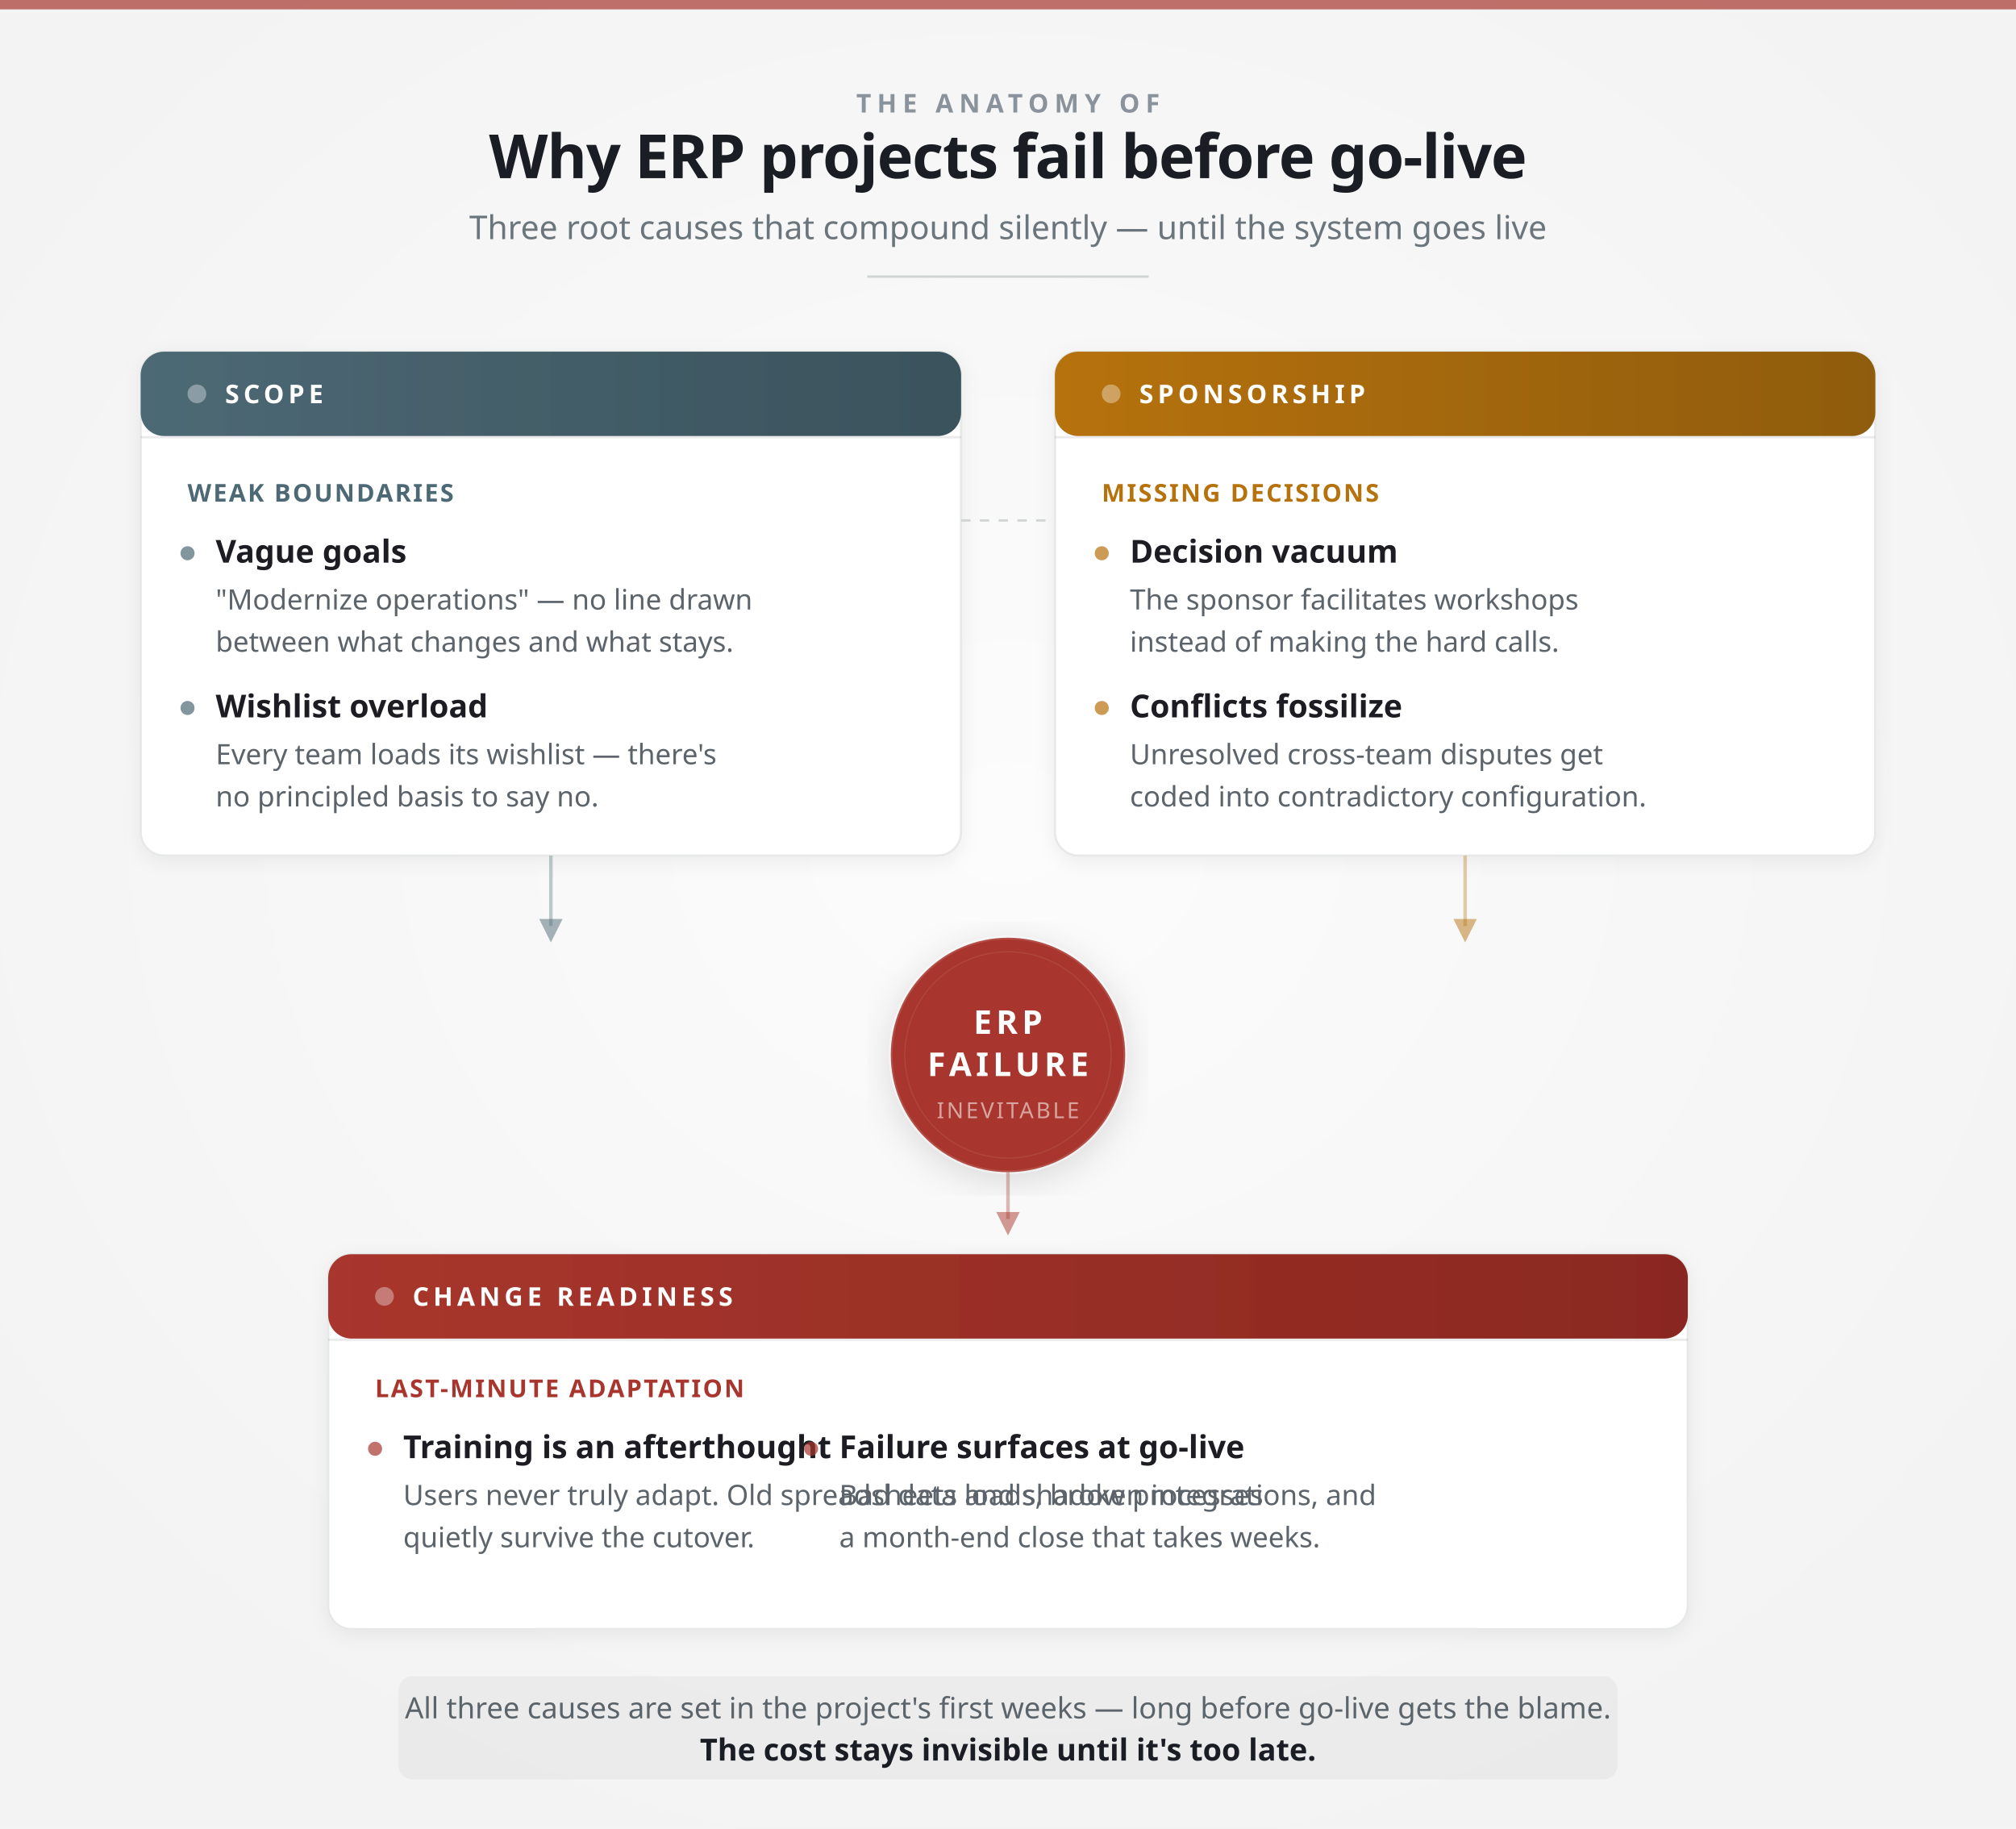
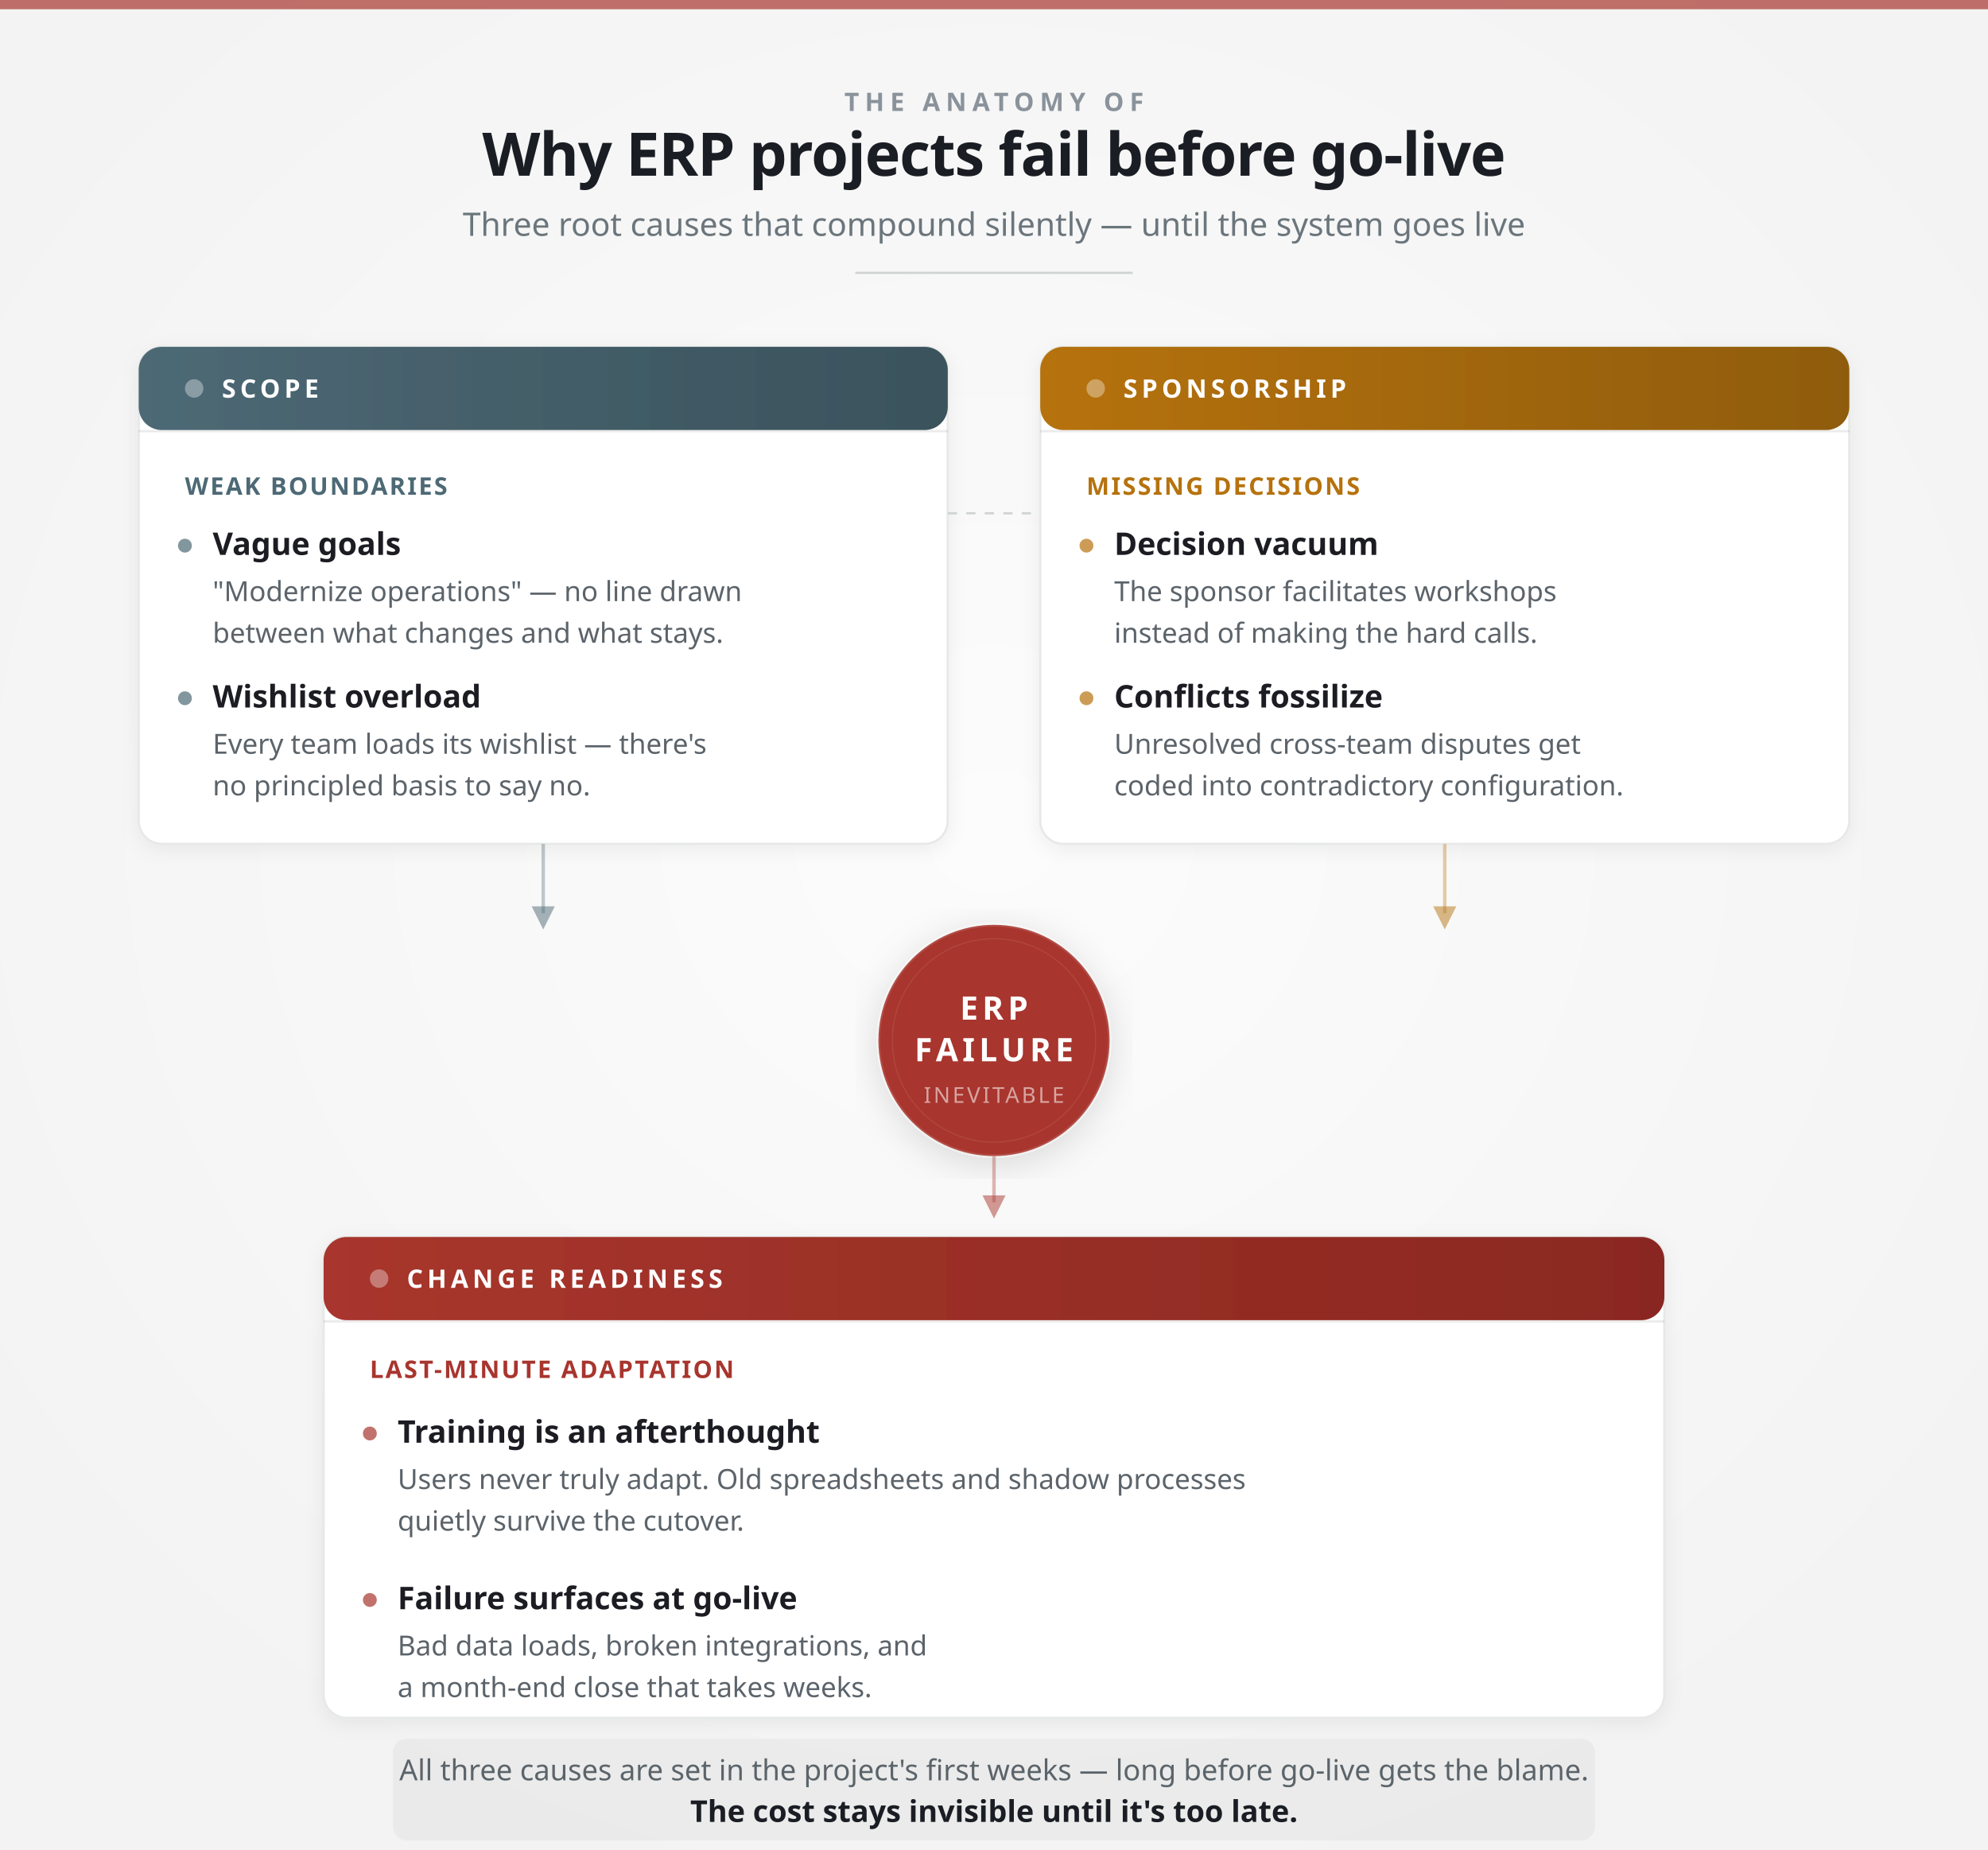
- <svg xmlns="http://www.w3.org/2000/svg" viewBox="0 0 860 780" font-family="'Segoe UI',system-ui,-apple-system,sans-serif">
+ <svg xmlns="http://www.w3.org/2000/svg" viewBox="0 0 860 800" font-family="'Segoe UI',system-ui,-apple-system,sans-serif">
  <defs>
    <radialGradient id="bgGrad" cx="50%" cy="45%" r="60%">
      <stop offset="0%" stop-color="#fcfcfc" />
      <stop offset="100%" stop-color="#f2f3f2" />
    </radialGradient>
    <linearGradient id="scopeGrad" x1="0" y1="0" x2="1" y2="0">
      <stop offset="0%" stop-color="#4d6975" />
      <stop offset="100%" stop-color="#3a525c" />
    </linearGradient>
    <linearGradient id="sponsorGrad" x1="0" y1="0" x2="1" y2="0">
      <stop offset="0%" stop-color="#b6720f" />
      <stop offset="100%" stop-color="#8f5c08" />
    </linearGradient>
    <linearGradient id="changeGrad" x1="0" y1="0" x2="1" y2="0">
      <stop offset="0%" stop-color="#a8362d" />
      <stop offset="100%" stop-color="#8a2820" />
    </linearGradient>
    <filter id="shadow">
      <feDropShadow dx="0" dy="2" stdDeviation="4" flood-color="#14171b" flood-opacity=".06" />
    </filter>
    <filter id="shadowDeep">
      <feDropShadow dx="0" dy="3" stdDeviation="8" flood-color="#14171b" flood-opacity=".14" />
    </filter>
  </defs>
-   <rect width="860" height="780" fill="url(#bgGrad)" rx="0" />
+   <rect width="860" height="800" fill="url(#bgGrad)" rx="0" />
  <rect x="0" y="0" width="860" height="4" fill="#a8362d" opacity=".7" />
  <text x="430" y="48" text-anchor="middle" font-size="11" fill="#8a929b" letter-spacing="2.5" font-weight="600">THE ANATOMY OF</text>
  <text x="430" y="76" text-anchor="middle" font-size="26" font-weight="700" fill="#1a1e24" letter-spacing="-0.4">Why ERP projects fail before go-live</text>
  <text x="430" y="102" text-anchor="middle" font-size="14" fill="#6b757c">Three root causes that compound silently — until the system goes live</text>
  <line x1="370" y1="118" x2="490" y2="118" stroke="#d0d5d2" stroke-width="1" />
  <g filter="url(#shadow)">
    <rect x="60" y="150" width="350" height="215" rx="10" fill="#fff" stroke="#e6e9e7" stroke-width="1" />
    <rect x="60" y="150" width="350" height="36" rx="10" fill="url(#scopeGrad)" />
    <rect x="60" y="186" width="350" height="1" fill="rgba(0,0,0,.08)" />
    <circle cx="84" cy="168" r="4" fill="#fff" opacity=".35" />
    <text x="96" y="172" font-size="11" font-weight="700" fill="#fff" letter-spacing="1.8">SCOPE</text>
    <text x="80" y="214" font-size="10.5" font-weight="600" fill="#4d6975" letter-spacing=".8">WEAK BOUNDARIES</text>
    <circle cx="80" cy="236" r="3" fill="#4d6975" opacity=".7" />
    <text x="92" y="240" font-size="13.5" font-weight="600" fill="#1a1e24">Vague goals</text>
    <text x="92" y="260" font-size="12" fill="#5b646a">"Modernize operations" — no line drawn</text>
    <text x="92" y="278" font-size="12" fill="#5b646a">between what changes and what stays.</text>
    <circle cx="80" cy="302" r="3" fill="#4d6975" opacity=".7" />
    <text x="92" y="306" font-size="13.5" font-weight="600" fill="#1a1e24">Wishlist overload</text>
    <text x="92" y="326" font-size="12" fill="#5b646a">Every team loads its wishlist — there's</text>
    <text x="92" y="344" font-size="12" fill="#5b646a">no principled basis to say no.</text>
  </g>
  <g filter="url(#shadow)">
    <rect x="450" y="150" width="350" height="215" rx="10" fill="#fff" stroke="#e6e9e7" stroke-width="1" />
    <rect x="450" y="150" width="350" height="36" rx="10" fill="url(#sponsorGrad)" />
    <rect x="450" y="186" width="350" height="1" fill="rgba(0,0,0,.08)" />
    <circle cx="474" cy="168" r="4" fill="#fff" opacity=".35" />
    <text x="486" y="172" font-size="11" font-weight="700" fill="#fff" letter-spacing="1.8">SPONSORSHIP</text>
    <text x="470" y="214" font-size="10.5" font-weight="600" fill="#b6720f" letter-spacing=".8">MISSING DECISIONS</text>
    <circle cx="470" cy="236" r="3" fill="#b6720f" opacity=".7" />
    <text x="482" y="240" font-size="13.5" font-weight="600" fill="#1a1e24">Decision vacuum</text>
    <text x="482" y="260" font-size="12" fill="#5b646a">The sponsor facilitates workshops</text>
    <text x="482" y="278" font-size="12" fill="#5b646a">instead of making the hard calls.</text>
    <circle cx="470" cy="302" r="3" fill="#b6720f" opacity=".7" />
    <text x="482" y="306" font-size="13.5" font-weight="600" fill="#1a1e24">Conflicts fossilize</text>
    <text x="482" y="326" font-size="12" fill="#5b646a">Unresolved cross-team disputes get</text>
    <text x="482" y="344" font-size="12" fill="#5b646a">coded into contradictory configuration.</text>
  </g>
  <line x1="235" y1="365" x2="235" y2="395" stroke="#4d6975" stroke-width="1.5" opacity=".35" />
  <polygon points="235,402 230,392 240,392" fill="#4d6975" opacity=".5" />
  <line x1="625" y1="365" x2="625" y2="395" stroke="#b6720f" stroke-width="1.5" opacity=".35" />
  <polygon points="625,402 620,392 630,392" fill="#b6720f" opacity=".5" />
  <line x1="410" y1="222" x2="450" y2="222" stroke="#d0d5d2" stroke-width="1" stroke-dasharray="4,4" />
  <g filter="url(#shadowDeep)">
    <circle cx="430" cy="450" r="50" fill="#a8362d" />
    <circle cx="430" cy="450" r="50" fill="none" stroke="#fff" stroke-width="1.5" opacity=".12" />
    <circle cx="430" cy="450" r="44" fill="none" stroke="#fff" stroke-width=".5" opacity=".08" />
    <text x="430" y="441" text-anchor="middle" font-size="14" font-weight="700" fill="#fff" letter-spacing="1.8">ERP</text>
    <text x="430" y="459" text-anchor="middle" font-size="14" font-weight="700" fill="#fff" letter-spacing="1.8">FAILURE</text>
    <text x="430" y="477" text-anchor="middle" font-size="9.5" fill="rgba(255,255,255,.55)" letter-spacing="1">INEVITABLE</text>
  </g>
  <line x1="430" y1="500" x2="430" y2="520" stroke="#a8362d" stroke-width="1.5" opacity=".35" />
  <polygon points="430,527 425,517 435,517" fill="#a8362d" opacity=".5" />
  <g filter="url(#shadow)">
-     <rect x="140" y="535" width="580" height="160" rx="10" fill="#fff" stroke="#e6e9e7" stroke-width="1" />
+     <rect x="140" y="535" width="580" height="208" rx="10" fill="#fff" stroke="#e6e9e7" stroke-width="1" />
    <rect x="140" y="535" width="580" height="36" rx="10" fill="url(#changeGrad)" />
    <rect x="140" y="571" width="580" height="1" fill="rgba(0,0,0,.08)" />
    <circle cx="164" cy="553" r="4" fill="#fff" opacity=".35" />
    <text x="176" y="557" font-size="11" font-weight="700" fill="#fff" letter-spacing="1.8">CHANGE READINESS</text>
    <text x="160" y="596" font-size="10.5" font-weight="600" fill="#a8362d" letter-spacing=".8">LAST-MINUTE ADAPTATION</text>
-     <circle cx="160" cy="618" r="3" fill="#a8362d" opacity=".7" />
-     <text x="172" y="622" font-size="13.5" font-weight="600" fill="#1a1e24">Training is an afterthought</text>
-     <text x="172" y="642" font-size="12" fill="#5b646a">Users never truly adapt. Old spreadsheets and shadow processes</text>
-     <text x="172" y="660" font-size="12" fill="#5b646a">quietly survive the cutover.</text>
-     <circle cx="346" cy="618" r="3" fill="#a8362d" opacity=".7" />
-     <text x="358" y="622" font-size="13.5" font-weight="600" fill="#1a1e24">Failure surfaces at go-live</text>
-     <text x="358" y="642" font-size="12" fill="#5b646a">Bad data loads, broken integrations, and</text>
-     <text x="358" y="660" font-size="12" fill="#5b646a">a month-end close that takes weeks.</text>
+     <circle cx="160" cy="620" r="3" fill="#a8362d" opacity=".7" />
+     <text x="172" y="624" font-size="13.5" font-weight="600" fill="#1a1e24">Training is an afterthought</text>
+     <text x="172" y="644" font-size="12" fill="#5b646a">Users never truly adapt. Old spreadsheets and shadow processes</text>
+     <text x="172" y="662" font-size="12" fill="#5b646a">quietly survive the cutover.</text>
+     <circle cx="160" cy="692" r="3" fill="#a8362d" opacity=".7" />
+     <text x="172" y="696" font-size="13.5" font-weight="600" fill="#1a1e24">Failure surfaces at go-live</text>
+     <text x="172" y="716" font-size="12" fill="#5b646a">Bad data loads, broken integrations, and</text>
+     <text x="172" y="734" font-size="12" fill="#5b646a">a month-end close that takes weeks.</text>
  </g>
-   <rect x="170" y="715" width="520" height="44" rx="6" fill="#1a1e24" opacity=".04" />
-   <text x="430" y="733" text-anchor="middle" font-size="12.5" fill="#5b646a">All three causes are set in the project's first weeks — long before go-live gets the blame.</text>
-   <text x="430" y="751" text-anchor="middle" font-size="13" font-weight="700" fill="#1a1e24">The cost stays invisible until it's too late.</text>
+   <rect x="170" y="752" width="520" height="44" rx="6" fill="#1a1e24" opacity=".04" />
+   <text x="430" y="770" text-anchor="middle" font-size="12.5" fill="#5b646a">All three causes are set in the project's first weeks — long before go-live gets the blame.</text>
+   <text x="430" y="788" text-anchor="middle" font-size="13" font-weight="700" fill="#1a1e24">The cost stays invisible until it's too late.</text>
</svg>
